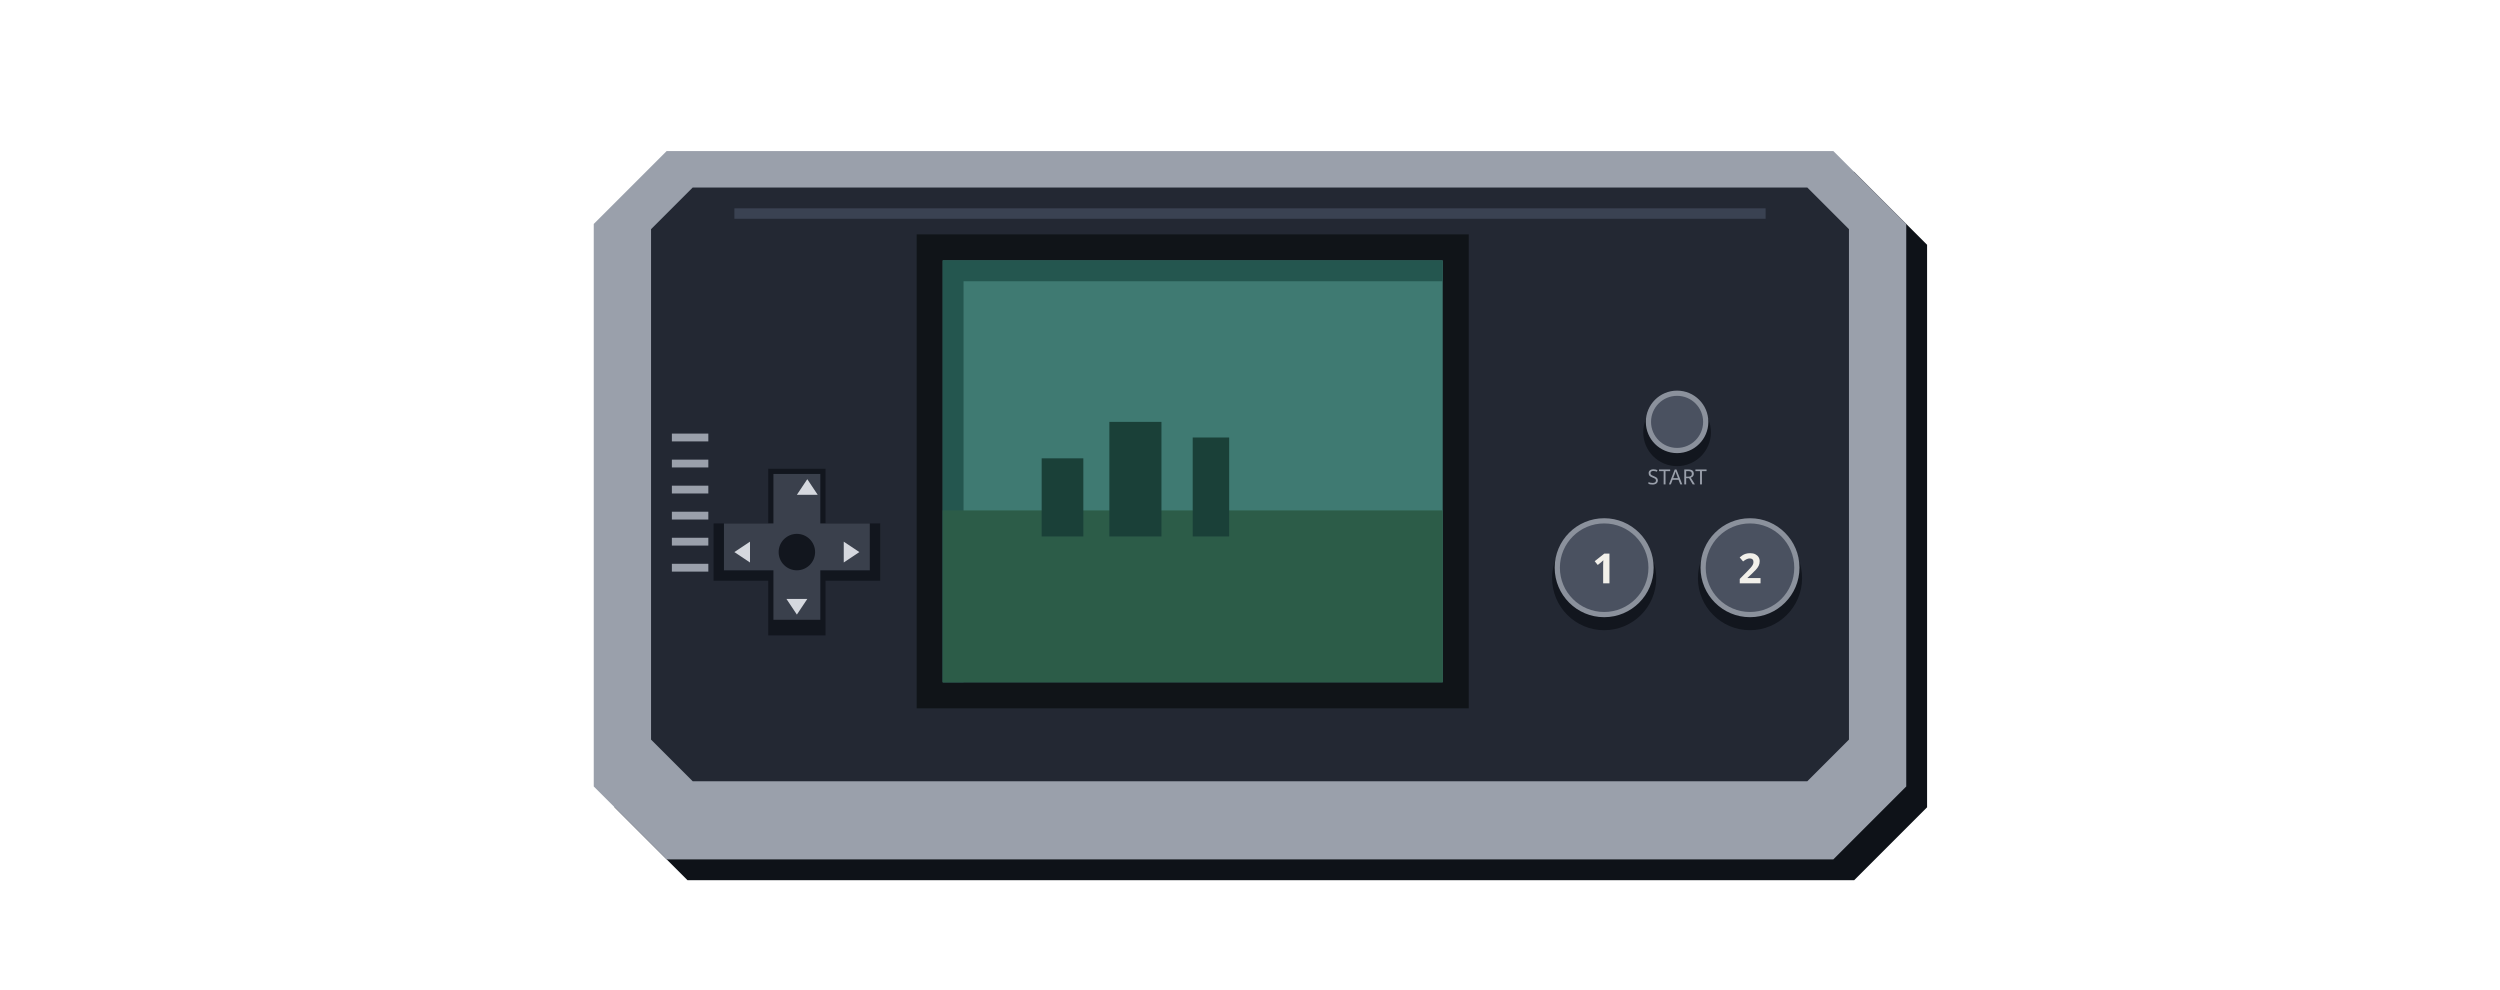
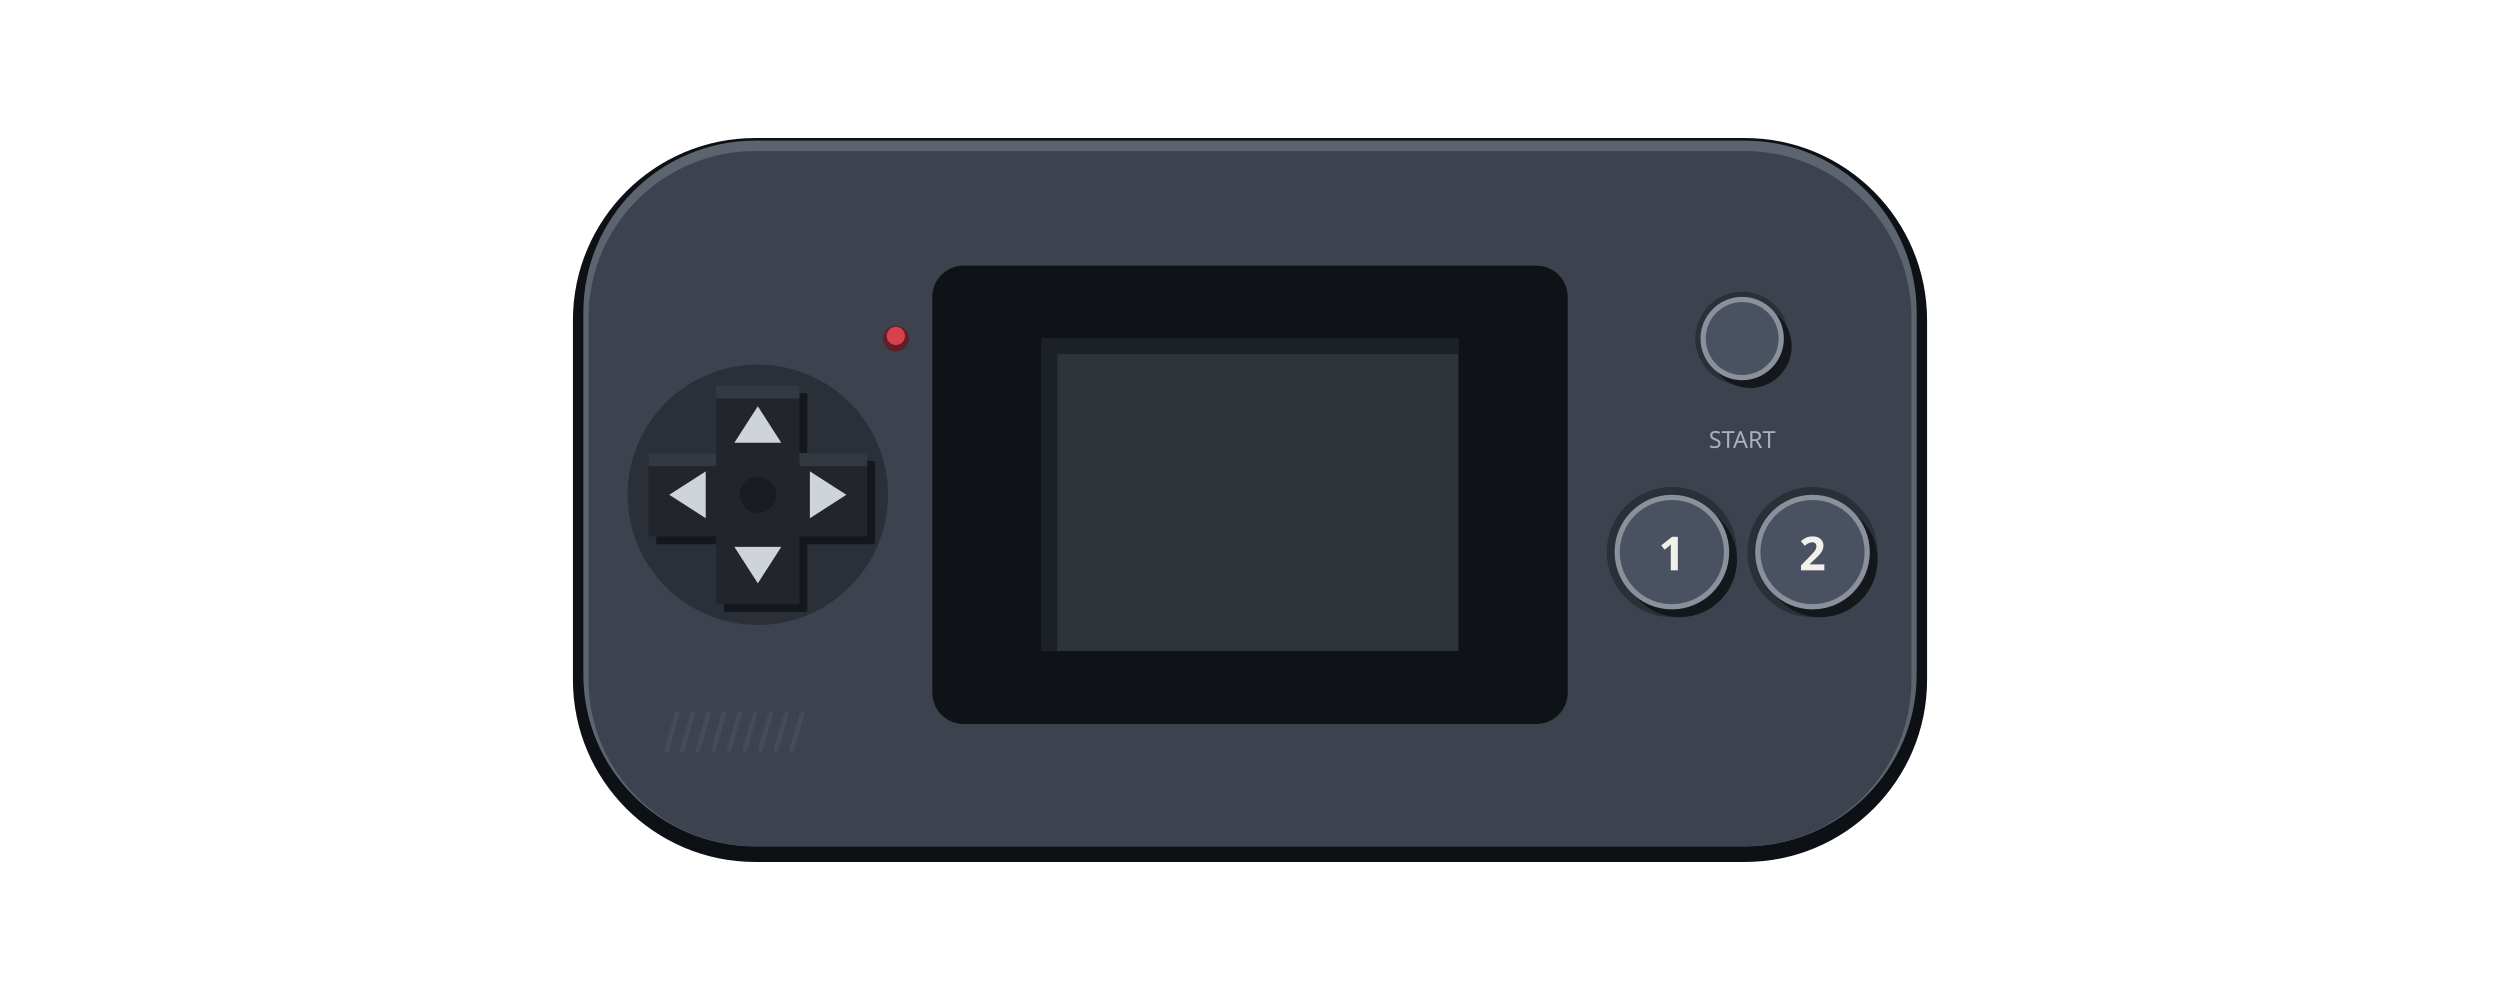
<svg xmlns="http://www.w3.org/2000/svg" width="960" height="380" viewBox="0 0 960 380">
-   <path d="M264 66h448l28 28v216l-28 28H264l-28-28V94z" fill="#0e1218" />
-   <path d="M256 58h448l28 28v216l-28 28H256l-28-28V86z" fill="#9aa0ab" />
-   <path d="M266 72h428l16 16v196l-16 16H266l-16-16V88z" fill="#232833" />
-   <path d="M282 80h396v4H282z" fill="#3a4252" />
-   <path d="M352 90h212v182H352z" fill="#101418" />
-   <path d="M362 100h192v162H362z" fill="#3f7a72" />
-   <path d="M362 100h192v8H362zm0 0h8v162h-8z" fill="#24564f" />
-   <path d="M362 196h192v66H362z" fill="#2c5c48" />
-   <path d="M400 176h16v30h-16zm26-14h20v44h-20zm32 6h14v38h-14z" fill="#1a4038" />
-   <path d="M295 180h22v21h21v22h-21v21h-22v-21h-21v-22h21z" fill="#12161e" />
-   <path d="M297 182h18v19h19v18h-19v19h-18v-19h-19v-18h19z" fill="#3a404c" />
-   <path d="m306 190 4-6 4 6zm-18 18-6 4 6 4zm36 0 6 4-6 4zm-22 22 4 6 4-6z" fill="#d5d8de" />
-   <circle cx="306" cy="212" r="7" fill="#12161e" />
-   <g fill="#12161e">
-     <circle cx="616" cy="222" r="20" />
-     <circle cx="672" cy="222" r="20" />
-     <circle cx="644" cy="166" r="13" />
+   <path d="M290 53h380a70 70 0 0 1 70 70v138a70 70 0 0 1-70 70H290a70 70 0 0 1-70-70V123a70 70 0 0 1 70-70z" fill="#0d1015" />
+   <path d="M290 54h380a66 66 0 0 1 66 66v139a66 66 0 0 1-66 66H290a66 66 0 0 1-66-66V120a66 66 0 0 1 66-66z" fill="#5c646f" />
+   <path d="M290 58h380a64 64 0 0 1 64 64v139a64 64 0 0 1-64 64H290a64 64 0 0 1-64-64V122a64 64 0 0 1 64-64z" fill="#3d434e" />
+   <circle cx="291" cy="190" r="50" fill="#2b3038" />
+   <g fill="#2b3038">
+     <circle cx="642" cy="212" r="25" />
+     <circle cx="696" cy="212" r="25" />
+     <circle cx="669" cy="130" r="18" />
+   </g>
+   <path d="M370 102h220a12 12 0 0 1 12 12v152a12 12 0 0 1-12 12H370a12 12 0 0 1-12-12V114a12 12 0 0 1 12-12z" fill="#0f1216" />
+   <path d="M400 130h160v120H400z" fill="#2e353a" />
+   <path d="M400 130h160v6H400zm0 0h6v120h-6z" fill="#1b2126" />
+   <circle cx="344" cy="130" r="5" fill="#5e2029" />
+   <circle cx="344" cy="129" r="3.5" fill="#d8404d" />
+   <path d="M278 151h32v26h26v32h-26v26h-32v-26h-26v-32h26z" fill="#14171c" />
+   <path d="M275 148h32v26h26v32h-26v26h-32v-26h-26v-32h26z" fill="#22262c" />
+   <path d="M275 148h32v5h-32zm-26 26h26v5h-26zm58 0h26v5h-26z" fill="#333941" />
+   <path d="m291 156 9 14h-18zm0 68-9-14h18zm-34-34 14 9v-18zm68 0-14-9v18z" fill="#cfd4da" />
+   <circle cx="291" cy="190" r="7" fill="#191d22" />
+   <g fill="#14171c">
+     <circle cx="645" cy="215" r="22" />
+     <circle cx="699" cy="215" r="22" />
+     <circle cx="672" cy="133" r="16" />
  </g>
  <g fill="#4a5160" stroke="#8b919c" stroke-width="2">
-     <circle cx="616" cy="218" r="18" />
-     <circle cx="672" cy="218" r="18" />
-     <circle cx="644" cy="162" r="11" />
+     <circle cx="642" cy="212" r="21" />
+     <circle cx="696" cy="212" r="21" />
+     <circle cx="669" cy="130" r="15" />
  </g>
-   <g fill="#f2f0ea" font-family="sans-serif" font-weight="bold" text-anchor="middle">
-     <text x="616" y="224" font-size="16">1</text>
-     <text x="672" y="224" font-size="16">2</text>
+   <g fill="#f2f0ea" font-family="sans-serif" font-size="18" font-weight="bold" text-anchor="middle">
+     <text x="642" y="219">1</text>
+     <text x="696" y="219">2</text>
  </g>
-   <g fill="#9aa0ab" font-family="sans-serif" font-size="8" text-anchor="middle">
-     <text x="644" y="186">START</text>
+   <g fill="#aab1bb" font-family="sans-serif" font-size="9" text-anchor="middle">
+     <text x="669" y="172">START</text>
  </g>
-   <path d="M258 168h14m-14 10h14m-14 10h14m-14 10h14m-14 10h14m-14 10h14" stroke="#9aa0ab" stroke-width="3" />
+   <g stroke="#454c57" stroke-width="1.8" stroke-linecap="round">
+     <path d="M256 288l4-14m2 14l4-14m2 14l4-14m2 14l4-14m2 14l4-14m2 14l4-14m2 14l4-14m2 14l4-14m2 14l4-14" />
+   </g>
</svg>
